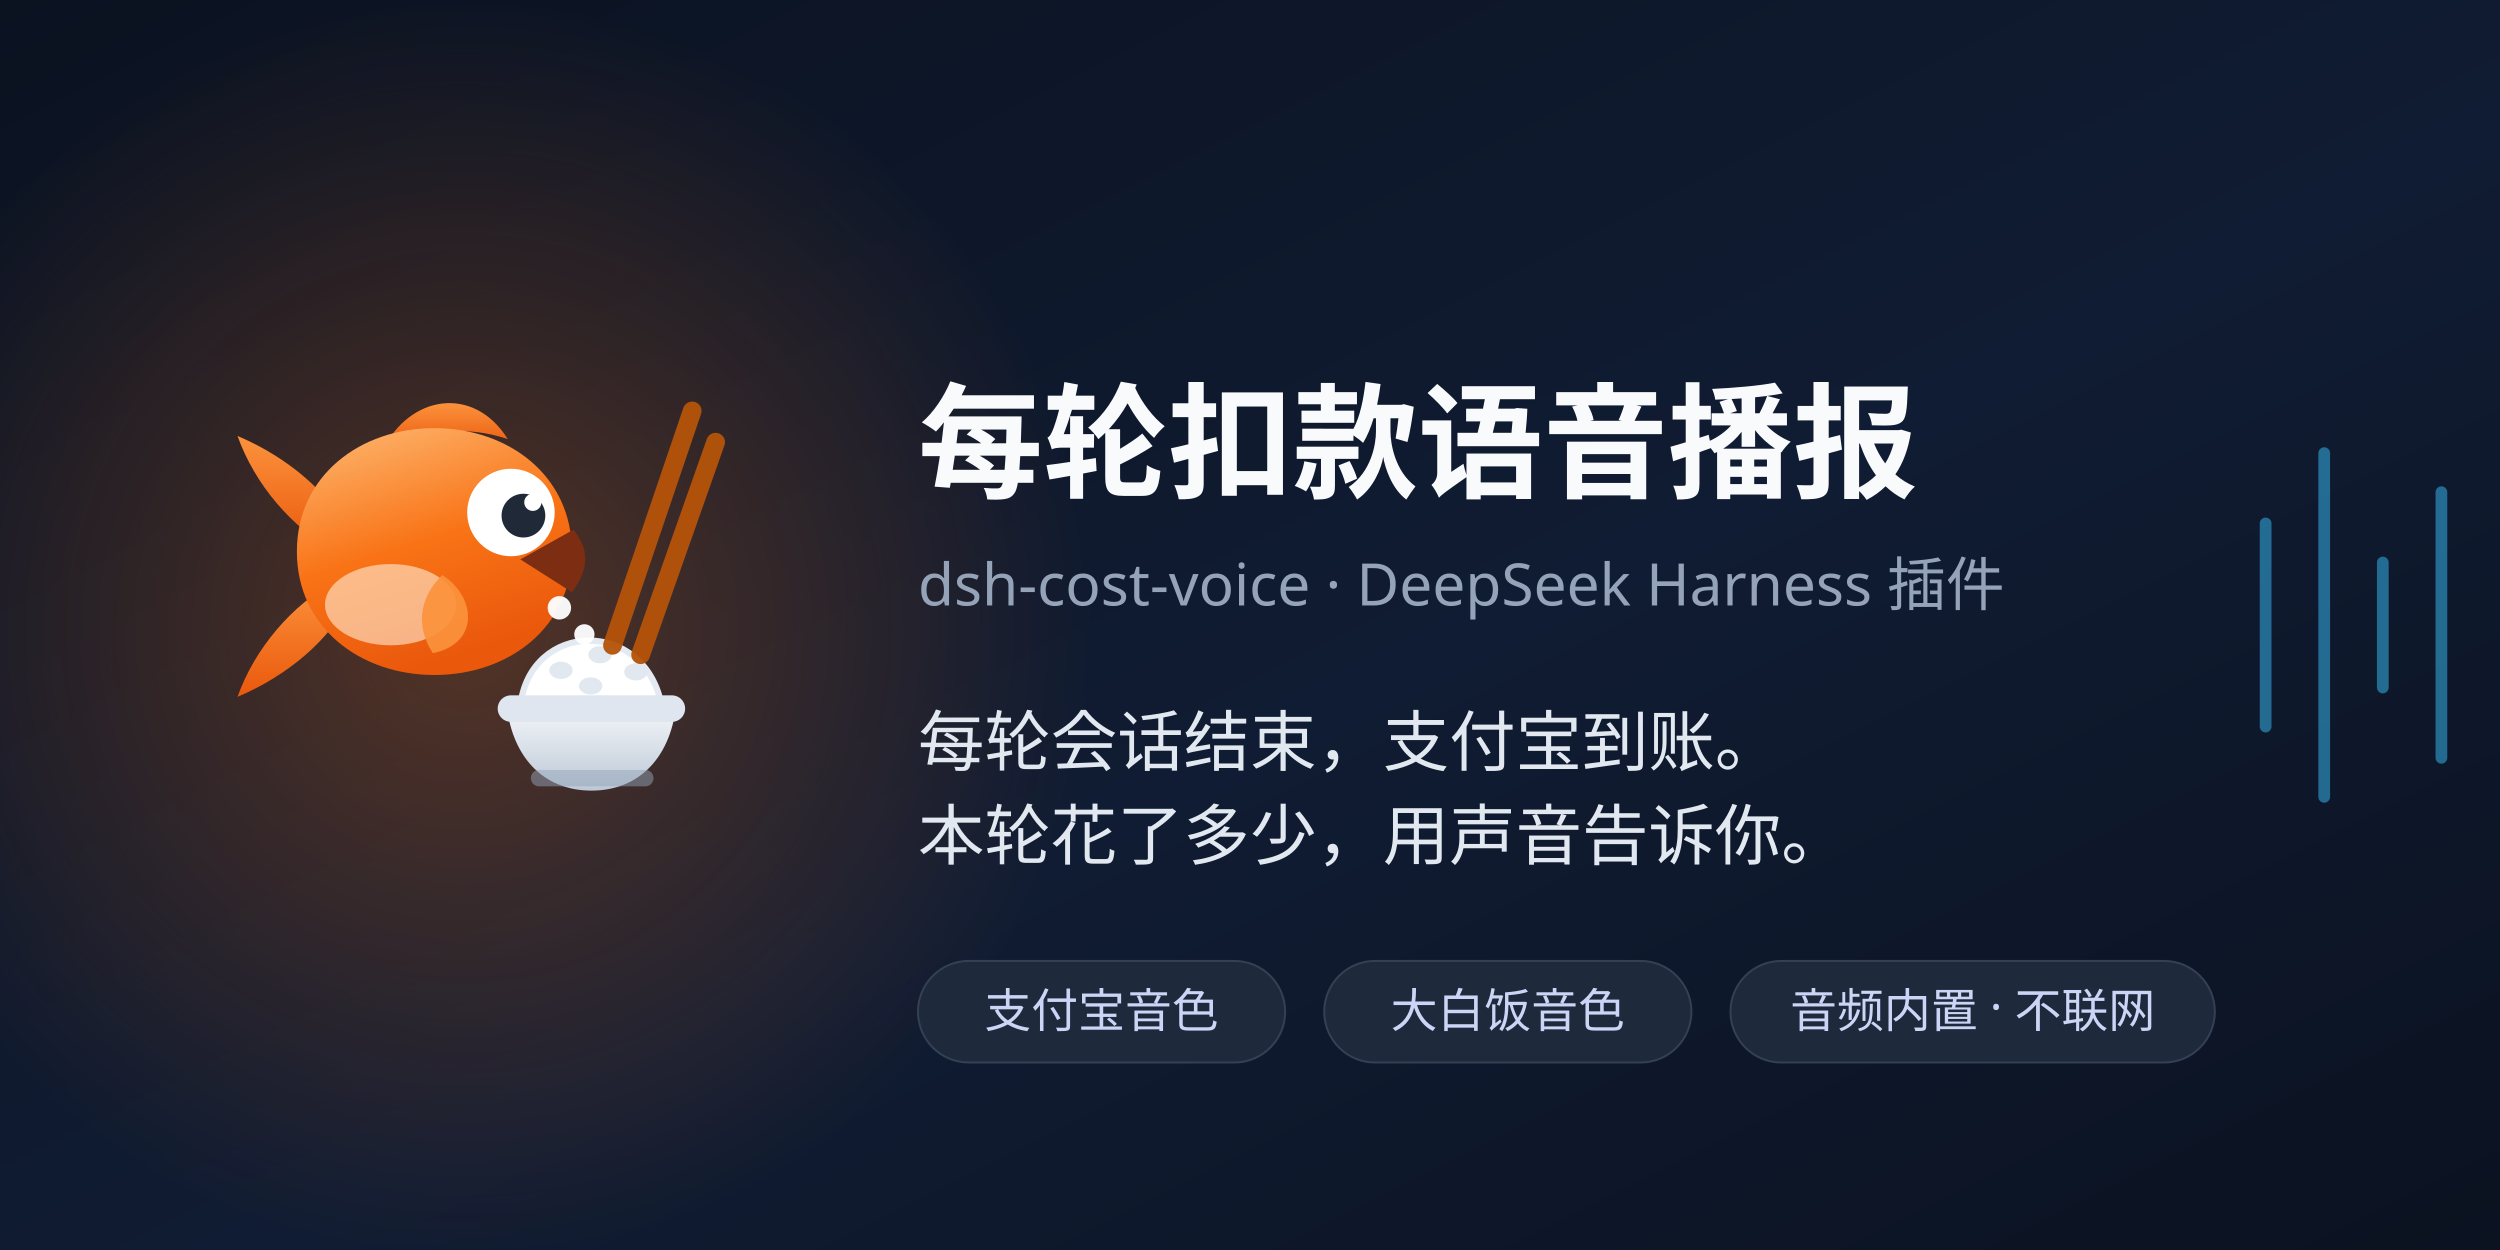
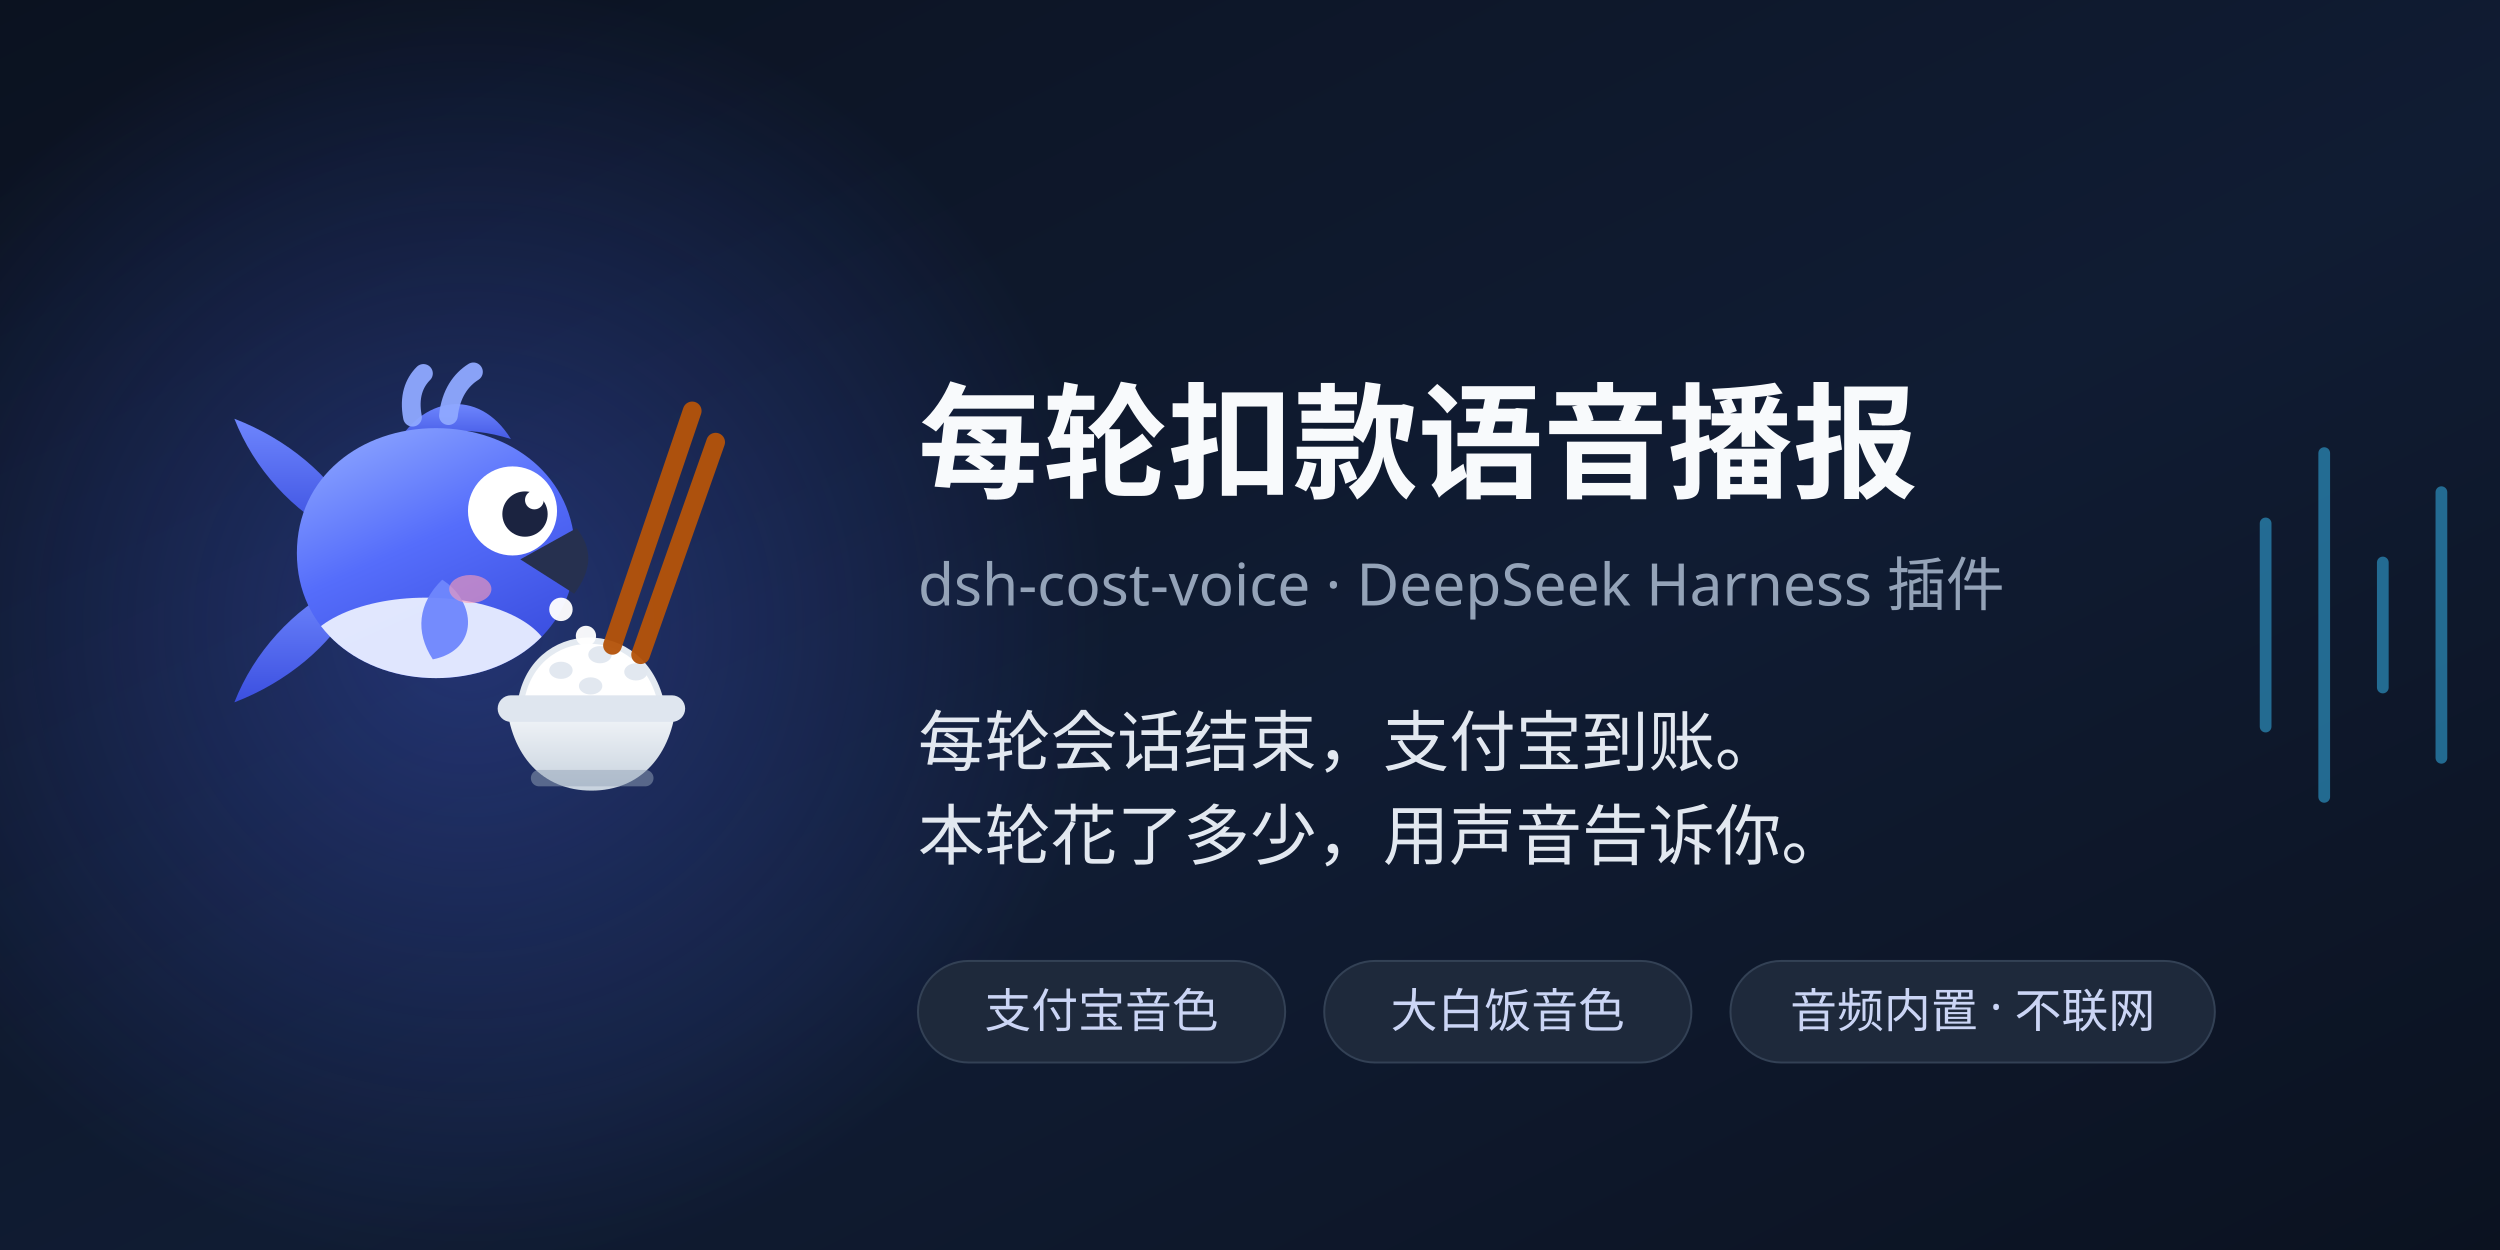
- <svg xmlns="http://www.w3.org/2000/svg" viewBox="0 0 1280 640" width="1280" height="640" font-family="'Microsoft YaHei','PingFang SC','Noto Sans SC',system-ui,sans-serif">
+ <svg xmlns="http://www.w3.org/2000/svg" viewBox="0 0 1280 640" width="1280" height="640" font-family="'Microsoft YaHei','PingFang SC','Noto Sans SC',system-ui,sans-serif" role="img" aria-label="每轮扣款语音播报 · dsh-cost-voice">
  <defs>
    <linearGradient id="bg" x1="0" y1="0" x2="1" y2="1">
      <stop offset="0" stop-color="#0B1220" />
      <stop offset="0.55" stop-color="#101C33" />
      <stop offset="1" stop-color="#0B1220" />
    </linearGradient>
    <radialGradient id="glow" cx="0.5" cy="0.5" r="0.5">
-       <stop offset="0" stop-color="#F97316" stop-opacity="0.30" />
-       <stop offset="1" stop-color="#F97316" stop-opacity="0" />
+       <stop offset="0" stop-color="#4D6BFE" stop-opacity="0.34" />
+       <stop offset="1" stop-color="#4D6BFE" stop-opacity="0" />
    </radialGradient>
-     <linearGradient id="fish" x1="0" y1="0" x2="0.35" y2="1">
-       <stop offset="0" stop-color="#FDBA74" />
-       <stop offset="0.55" stop-color="#F97316" />
-       <stop offset="1" stop-color="#EA580C" />
-     </linearGradient>
-     <linearGradient id="fin" x1="0" y1="0" x2="0" y2="1">
-       <stop offset="0" stop-color="#FB923C" />
-       <stop offset="1" stop-color="#EA580C" />
-     </linearGradient>
-     <linearGradient id="bowl" x1="0" y1="0" x2="0" y2="1">
-       <stop offset="0" stop-color="#F8FAFC" />
-       <stop offset="1" stop-color="#BCC8D6" />
-     </linearGradient>
  </defs>
  <rect width="1280" height="640" fill="url(#bg)" />
-   <circle cx="238" cy="322" r="320" fill="url(#glow)" />
-   <g transform="translate(112 176) scale(4)" stroke-linejoin="round" stroke-linecap="round">
-     <path d="M14.8 26.5C9.4 23.6 4.6 18 2.4 11.8c6.6 2.8 11.8 7.4 14.2 12.2z" fill="url(#fin)" />
-     <path d="M14.8 30.5C9.4 33.4 4.6 39 2.4 45.2c6.6-2.8 11.8-7.4 14.2-12.2z" fill="url(#fin)" />
-     <path d="M21 13.6C24.4 6.6 32.6 5.2 37 12.2c-5.4-1.8-11-1.2-16 1.4z" fill="url(#fin)" />
-     <path d="M45.2 26.6c0-9.7-8.1-15.8-17.6-15.8S10 16.9 10 26.6s8.1 15.8 17.6 15.8 17.6-6.1 17.6-15.8z" fill="url(#fish)" />
-     <ellipse cx="22" cy="33.4" rx="8.4" ry="5.2" fill="#FFEDD5" opacity="0.6" />
-     <path d="M28.6 29.6c4.4 2.8 4.8 8.8-1.2 10-2.2-3.4-1.8-7 1.2-10z" fill="#FB923C" opacity="0.92" />
-     <path d="M45.4 23.8 38.6 27.6l6.6 4.2c2.2-3 2.3-5.4.2-8z" fill="#7C2D12" />
-     <circle cx="37.4" cy="21.6" r="5.6" fill="#FFFFFF" />
-     <circle cx="39" cy="22" r="2.8" fill="#1F2937" />
-     <circle cx="40.2" cy="20.3" r="1.1" fill="#FFFFFF" />
-   </g>
+   <circle cx="240" cy="320" r="330" fill="url(#glow)" />
  <g transform="translate(112 176) scale(4)">
-     <path d="M38.6 46.4c1.2-11 16-11.4 18.1 0z" fill="#FFFFFF" stroke="#E4EAF1" stroke-width="0.8" />
-     <g fill="#E2E8F0">
-       <ellipse cx="43.8" cy="41.8" rx="1.5" ry="1.1" />
-       <ellipse cx="48.8" cy="39.8" rx="1.5" ry="1.1" />
-       <ellipse cx="53.4" cy="42" rx="1.5" ry="1.1" />
-       <ellipse cx="47.6" cy="43.8" rx="1.5" ry="1.1" />
+     <defs>
+       <linearGradient id="whale" x1="0.1" y1="0" x2="0.6" y2="1">
+         <stop offset="0" stop-color="#8FA8FF" />
+         <stop offset="0.5" stop-color="#556DFB" />
+         <stop offset="1" stop-color="#3B4FE0" />
+       </linearGradient>
+       <linearGradient id="fin" x1="0" y1="0" x2="0" y2="1">
+         <stop offset="0" stop-color="#6E86FD" />
+         <stop offset="1" stop-color="#3B4FE0" />
+       </linearGradient>
+       <linearGradient id="bowl" x1="0" y1="0" x2="0" y2="1">
+         <stop offset="0" stop-color="#F8FAFC" />
+         <stop offset="1" stop-color="#C7D2DE" />
+       </linearGradient>
+       <clipPath id="bodyClip">
+         <path d="M45.6 26.8c0-9.8-8.2-16-17.8-16S10 17 10 26.8s8.2 16 17.8 16 17.8-6.2 17.8-16z" />
+       </clipPath>
+     </defs>
+     <g stroke-linejoin="round" stroke-linecap="round">
+       <path d="M15.5 24.5C9.5 21.5 4.5 16 2 9.6c6.8 2.6 12.4 7.4 15 12.4z" fill="url(#fin)" />
+       <path d="M15.5 31C9.5 34 4.5 39.5 2 45.9c6.8-2.6 12.4-7.4 15-12.4z" fill="url(#fin)" />
+       <path d="M22.5 13.4C25.8 6.8 33.2 5.4 37.4 12.2c-5.6-1.8-11-1.2-14.9 1.2z" fill="url(#fin)" />
+       <path d="M45.6 26.8c0-9.8-8.2-16-17.8-16S10 17 10 26.8s8.2 16 17.8 16 17.8-6.2 17.8-16z" fill="url(#whale)" />
+       <ellipse cx="26.5" cy="40.5" rx="16" ry="8" fill="#E8EDFF" opacity="0.95" clip-path="url(#bodyClip)" />
+       <path d="M28.6 30.2c4.4 2.8 4.8 9-1.2 10.2-2.3-3.5-1.9-7.2 1.2-10.2z" fill="#6E86FD" opacity="0.95" />
+       <ellipse cx="32.2" cy="31.4" rx="2.7" ry="1.8" fill="#FF9DB6" opacity="0.6" />
+       <path d="M45.8 23.6 38.6 27.6l6.9 4.4c2.3-3.1 2.4-5.7.3-8.4z" fill="#26304F" />
+       <circle cx="37.6" cy="21.4" r="5.7" fill="#FFFFFF" />
+       <circle cx="39.2" cy="21.8" r="2.9" fill="#1B2340" />
+       <circle cx="40.4" cy="20" r="1.2" fill="#FFFFFF" />
    </g>
-     <path d="M36.8 45.8h21.8c-.6 6.9-4.6 11.4-10.9 11.4S37.4 52.7 36.8 45.8z" fill="url(#bowl)" />
-     <rect x="35.7" y="45" width="24" height="3.4" rx="1.7" fill="#DFE6EF" />
-     <path d="M41 55.6h13.6" stroke="#94A3B8" stroke-width="2.1" stroke-linecap="round" opacity="0.5" />
-   </g>
-   <g transform="translate(112 176) scale(4)">
+     <g stroke="#8FA8FF" stroke-width="2.4" stroke-linecap="round" opacity="0.95">
+       <path d="M24.8 9.4c-.5-2.6.2-4.4 1.4-5.6" />
+       <path d="M29.4 9.2c.3-2.8 1.6-4.6 3.2-5.6" />
+     </g>
+     <g>
+       <path d="M38.6 46.4c1.2-11 16-11.4 18.1 0z" fill="#FFFFFF" stroke="#E4EAF1" stroke-width="0.8" />
+       <g fill="#E2E8F0">
+         <ellipse cx="43.8" cy="41.8" rx="1.5" ry="1.1" />
+         <ellipse cx="48.8" cy="39.8" rx="1.5" ry="1.1" />
+         <ellipse cx="53.4" cy="42" rx="1.5" ry="1.1" />
+         <ellipse cx="47.6" cy="43.8" rx="1.5" ry="1.1" />
+       </g>
+       <path d="M36.8 45.8h21.8c-.6 6.9-4.6 11.4-10.9 11.4S37.4 52.7 36.8 45.8z" fill="url(#bowl)" />
+       <rect x="35.7" y="45" width="24" height="3.4" rx="1.7" fill="#DFE6EF" />
+       <path d="M41 55.6h13.6" stroke="#94A3B8" stroke-width="2.1" stroke-linecap="round" opacity="0.5" />
+     </g>
    <g fill="#FFFFFF" opacity="0.95">
-       <circle cx="43.6" cy="33.8" r="1.5" />
-       <circle cx="46.8" cy="37.2" r="1.3" />
+       <circle cx="43.8" cy="34" r="1.5" />
+       <circle cx="47" cy="37.4" r="1.3" />
    </g>
    <g stroke="#B45309" stroke-width="2.4" stroke-linecap="round" opacity="0.95">
      <path d="M60.6 8.6 50.4 38.6" />
      <path d="M63.6 12.6 54 39.8" />
    </g>
  </g>
  <text x="470" y="250" font-size="64" font-weight="700" fill="#F8FAFC">每轮扣款语音播报</text>
  <text x="470" y="310" font-size="30" fill="#94A3B8">dsh-cost-voice · DeepSeek Harness 插件</text>
  <text x="470" y="392" font-size="34" fill="#E2E8F0">每轮会话结束，支付宝到账。</text>
  <text x="470" y="440" font-size="34" fill="#E2E8F0">本轮花了多少，用声音告诉你。</text>
  <g font-size="24" fill="#CBD5F5">
    <rect x="470" y="492" width="188" height="52" rx="26" fill="#1E293B" stroke="#334155" />
    <text x="564" y="526" text-anchor="middle">支付宝音色</text>
    <rect x="678" y="492" width="188" height="52" rx="26" fill="#1E293B" stroke="#334155" />
    <text x="772" y="526" text-anchor="middle">大白饭音色</text>
    <rect x="886" y="492" width="248" height="52" rx="26" fill="#1E293B" stroke="#334155" />
    <text x="1010" y="526" text-anchor="middle">音频内置 · 不联网</text>
  </g>
  <g stroke="#38BDF8" stroke-width="6" stroke-linecap="round" opacity="0.5">
    <line x1="1160" y1="268" x2="1160" y2="372" />
    <line x1="1190" y1="232" x2="1190" y2="408" />
    <line x1="1220" y1="288" x2="1220" y2="352" />
    <line x1="1250" y1="252" x2="1250" y2="388" />
  </g>
</svg>
